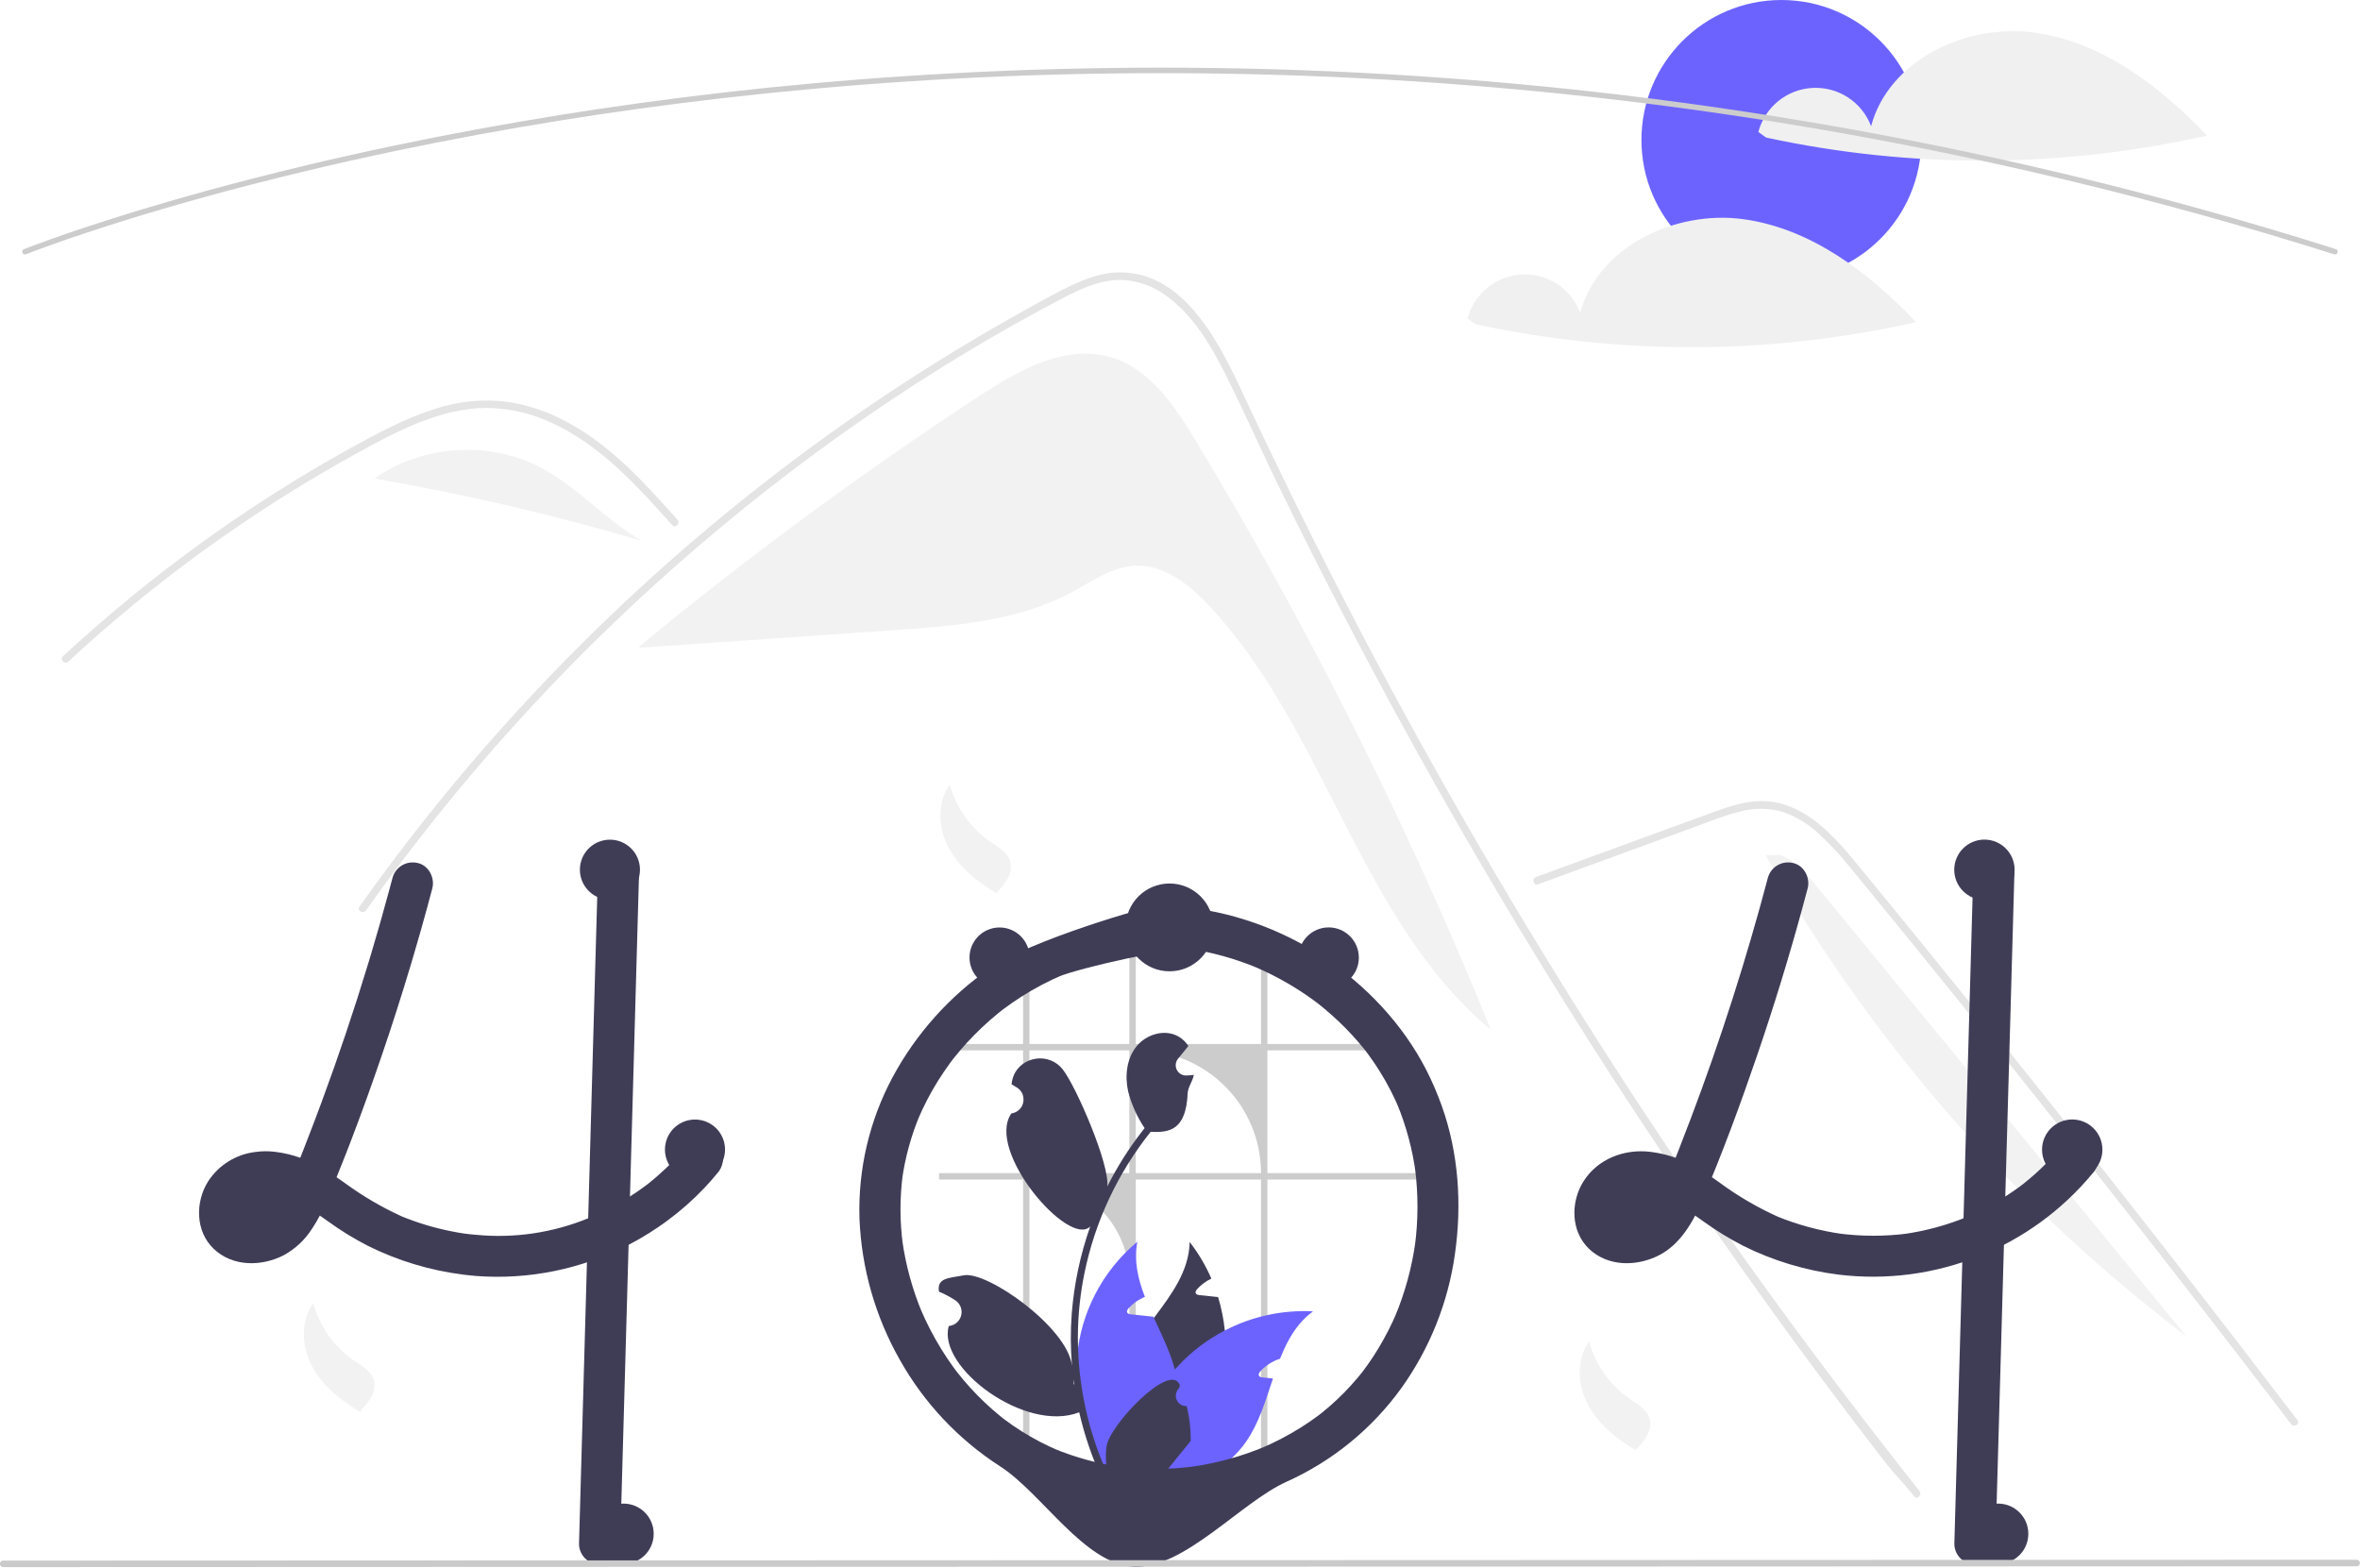
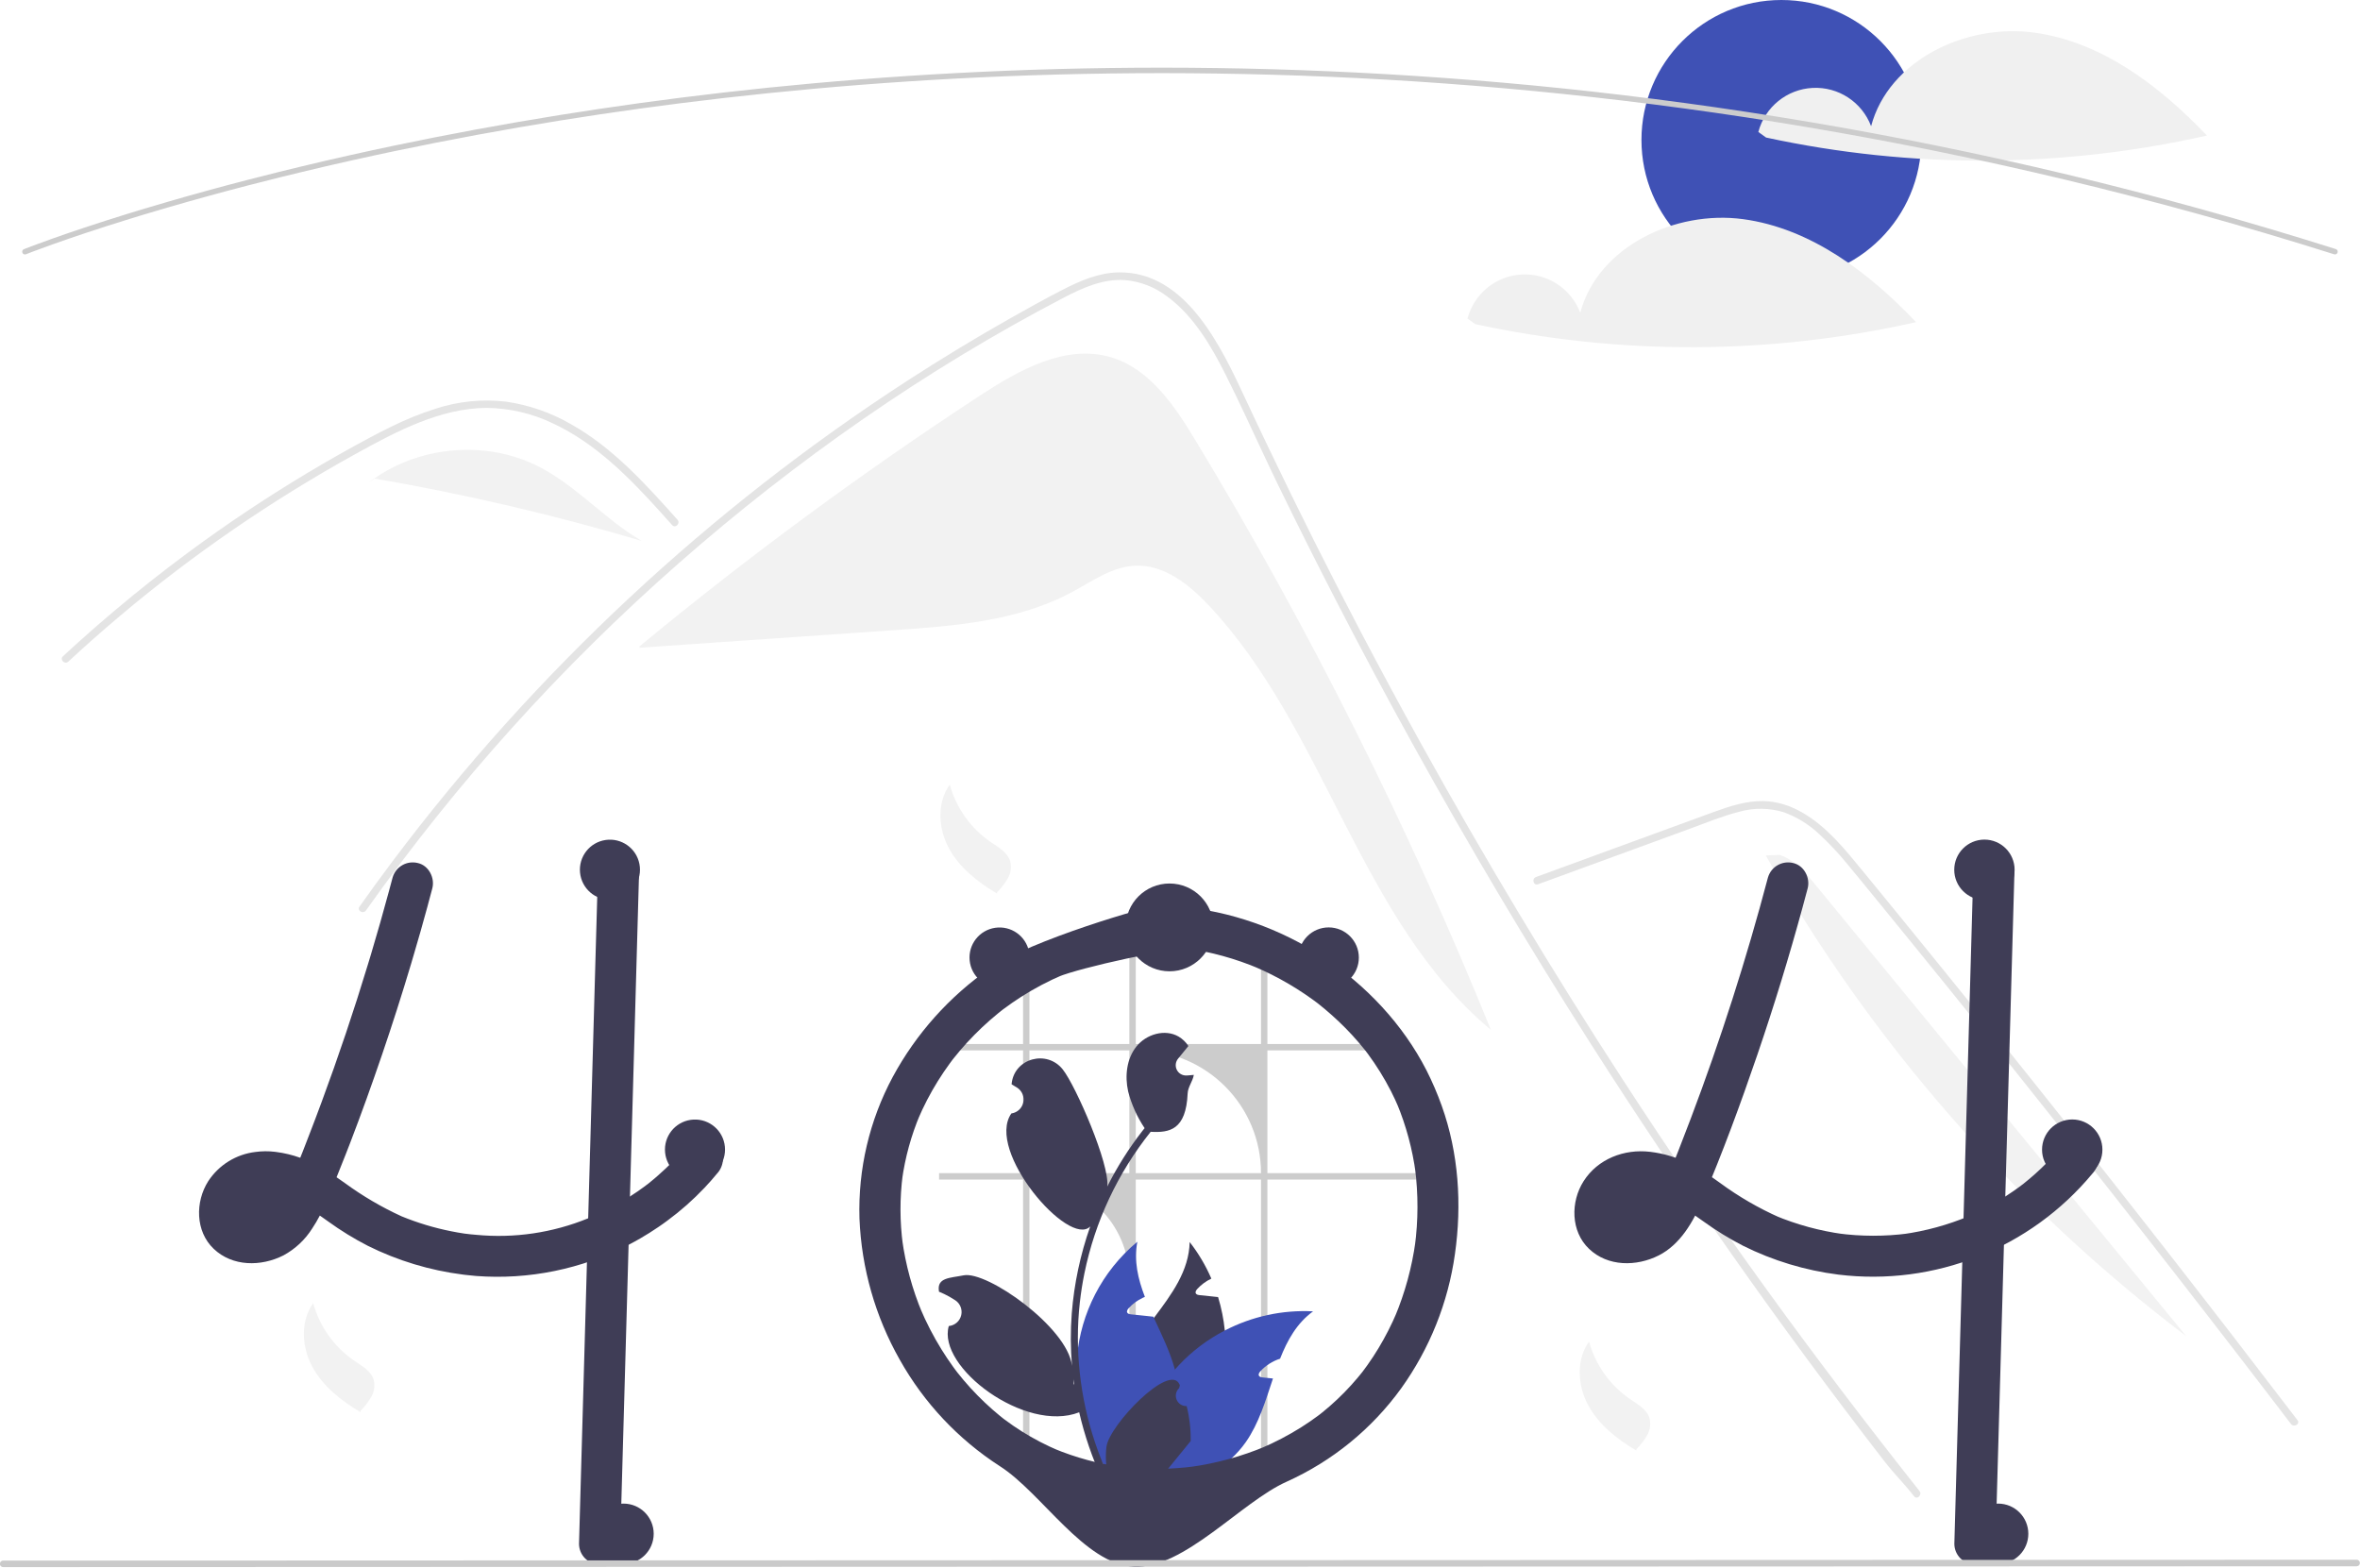
<svg xmlns="http://www.w3.org/2000/svg" data-name="Layer 1" width="860.131" height="571.148" viewBox="0 0 860.131 571.148">
  <path d="M605.67,324.953c-7.669-12.684-16.757-26.228-30.99-30.37-16.482-4.796-33.413,4.732-47.775,14.135a1392.157,1392.157,0,0,0-123.893,91.283l.043.492q46.226-3.188,92.451-6.376c22.265-1.535,45.296-3.283,64.972-13.816,7.467-3.997,14.745-9.336,23.206-9.708,10.512-.462,19.677,6.879,26.88,14.549,42.607,45.371,54.937,114.754,102.738,154.616A1516.995,1516.995,0,0,0,605.67,324.953Z" transform="translate(-169.9343 -164.426)" fill="#f2f2f2" />
  <path d="M867.571,709.781c-4.712-5.95-6.637-7.343-11.285-13.348q-56.764-73.416-106.708-151.792-33.924-53.23-64.483-108.504-14.549-26.278-28.3-52.969-10.67-20.695-20.865-41.638c-1.944-3.988-3.832-7.994-5.711-12.009-4.428-9.442-8.773-18.93-13.439-28.244-5.317-10.616-11.789-21.745-21.553-28.877a29.405,29.405,0,0,0-15.319-5.895c-7.948-.513-15.282,2.769-22.176,6.353-50.439,26.301-97.659,59.276-140.37,96.798A730.778,730.778,0,0,0,303.322,496.247c-1.008,1.439-3.392.064-2.374-1.384q6.009-8.498,12.257-16.813A734.817,734.817,0,0,1,500.805,303.064q18.248-11.826,37.183-22.542c6.362-3.603,12.752-7.16,19.251-10.497,6.371-3.273,13.137-6.215,20.416-6.325,24.77-.385,37.595,27.667,46.405,46.542q4.153,8.911,8.406,17.766,16.075,33.621,33.387,66.628,10.685,20.379,21.837,40.52,34.707,62.718,73.779,122.897c34.506,53.143,68.737,100.089,108.046,149.785C870.596,709.213,868.662,711.175,867.571,709.781Z" transform="translate(-169.9343 -164.426)" fill="#e4e4e4" />
  <path d="M414.916,355.804c-1.439-1.604-2.869-3.209-4.318-4.813-11.422-12.633-23.679-25.118-39.364-32.361a57.11,57.11,0,0,0-23.927-5.546c-8.562.028-16.932,2.273-24.843,5.418-3.74,1.494-7.398,3.19-11.001,4.996-4.116,2.072-8.159,4.281-12.183,6.509q-11.331,6.27-22.368,13.091-21.961,13.572-42.546,29.216-10.671,8.113-20.902,16.758-9.516,8.031-18.646,16.492c-1.302,1.201-3.245-.743-1.944-1.943,1.604-1.494,3.227-2.979,4.85-4.446q6.875-6.215,13.971-12.193,12.939-10.918,26.549-20.993,21.163-15.676,43.783-29.225,11.304-6.765,22.918-12.963c2.338-1.247,4.703-2.466,7.096-3.621a113.116,113.116,0,0,1,16.868-6.866,60.006,60.006,0,0,1,25.476-2.503,66.327,66.327,0,0,1,23.505,8.131c15.401,8.608,27.346,21.919,38.97,34.909C418.033,355.171,416.099,357.124,414.916,355.804Z" transform="translate(-169.9343 -164.426)" fill="#e4e4e4" />
  <path d="M730.477,486.711l36.905-13.498,18.323-6.702c5.968-2.183,11.921-4.667,18.09-6.23a28.539,28.539,0,0,1,16.374.209,37.738,37.738,0,0,1,12.771,7.917,103.64,103.64,0,0,1,10.475,11.186c3.989,4.794,7.92,9.639,11.868,14.467q24.441,29.891,48.563,60.041,24.121,30.15,47.92,60.556,23.857,30.48,47.385,61.216,2.882,3.765,5.76,7.534c1.06,1.388,3.449.02,2.375-1.388Q983.582,650.974,959.549,620.184q-24.092-30.864-48.516-61.466-24.424-30.601-49.179-60.937-6.167-7.558-12.354-15.099c-3.48-4.241-6.92-8.527-10.736-12.474-7.005-7.245-15.758-13.648-26.234-13.822-6.16-.102-12.121,1.852-17.844,3.923-6.17,2.232-12.325,4.506-18.486,6.759l-37.163,13.592-9.291,3.398c-1.649.603-.937,3.262.731,2.652Z" transform="translate(-169.9343 -164.426)" fill="#e4e4e4" />
  <path d="M366.377,334.526c-18.754-9.639-42.771-7.751-60.005,4.291a855.847,855.847,0,0,1,97.371,22.726C390.46,353.759,380.07,341.563,366.377,334.526Z" transform="translate(-169.9343 -164.426)" fill="#f2f2f2" />
  <path d="M306.188,338.784l-3.61,2.935c1.221-1.027,2.491-1.99,3.795-2.901C306.311,338.807,306.249,338.795,306.188,338.784Z" transform="translate(-169.9343 -164.426)" fill="#f2f2f2" />
  <path d="M831.549,486.846c-3.633-4.422-7.56-9.052-12.994-10.848l-5.073.2A575.436,575.436,0,0,0,966.749,651.418Q899.149,569.132,831.549,486.846Z" transform="translate(-169.9343 -164.426)" fill="#f2f2f2" />
  <path d="M516.084,450.367A37.481,37.481,0,0,0,531.015,471.325c2.82,1.92,6.157,3.762,7.122,7.035a8.379,8.379,0,0,1-.874,6.15,24.884,24.884,0,0,1-3.861,5.041l-.137.512c-6.998-4.147-13.656-9.393-17.522-16.551s-4.406-16.539.341-23.145" transform="translate(-169.9343 -164.426)" fill="#f2f2f2" />
  <path d="M749.084,653.367A37.481,37.481,0,0,0,764.015,674.325c2.82,1.92,6.157,3.762,7.122,7.035a8.379,8.379,0,0,1-.874,6.15,24.884,24.884,0,0,1-3.861,5.041l-.137.512c-6.998-4.147-13.656-9.393-17.522-16.551s-4.406-16.539.341-23.145" transform="translate(-169.9343 -164.426)" fill="#f2f2f2" />
  <path d="M284.084,639.367A37.481,37.481,0,0,0,299.015,660.325c2.82,1.92,6.157,3.762,7.122,7.035a8.379,8.379,0,0,1-.874,6.15,24.884,24.884,0,0,1-3.861,5.041l-.137.512c-6.998-4.147-13.656-9.393-17.522-16.551s-4.406-16.539.341-23.145" transform="translate(-169.9343 -164.426)" fill="#f2f2f2" />
-   <circle cx="649.249" cy="51" r="51" fill="#6c63ff" />
+   <circle cx="649.249" cy="51" r="51" fill="#3f51b5" />
  <path d="M911.219,176.296c-24.717-3.341-52.935,10.019-59.341,34.124a21.597,21.597,0,0,0-41.094,2.109l2.83,2.027a372.275,372.275,0,0,0,160.659-.726C957.079,195.76,935.935,179.637,911.219,176.296Z" transform="translate(-169.9343 -164.426)" fill="#f0f0f0" />
  <path d="M805.219,244.296c-24.717-3.341-52.935,10.019-59.341,34.124a21.597,21.597,0,0,0-41.094,2.109l2.83,2.027a372.275,372.275,0,0,0,160.659-.726C851.079,263.76,829.935,247.637,805.219,244.296Z" transform="translate(-169.9343 -164.426)" fill="#f0f0f0" />
  <path d="M1020.946,257.154a.982.982,0,0,1-.302-.047C756.237,173.489,523.199,184.424,374.264,208.321c-20.269,3.251-40.591,7.006-60.404,11.161-5.058,1.06-10.306,2.195-15.597,3.378-6.319,1.407-12.554,2.856-18.532,4.306q-3.873.917-7.595,1.849c-3.758.928-7.572,1.895-11.66,2.957-4.568,1.178-9.209,2.413-13.797,3.672a.442.442,0,0,1-.051.015l0.0.001c-5.183,1.415-10.338,2.871-15.323,4.325-2.698.779-5.304,1.548-7.799,2.307-.279.077-.526.151-.776.228l-.536.163c-.311.095-.617.188-.924.275l-.02.006 0.0.001-.812.252c-.968.293-1.912.579-2.841.864-24.545,7.566-38.038,12.949-38.171,13.002a1,1,0,1,1-.744-1.856c.134-.053,13.693-5.463,38.328-13.058.932-.286,1.879-.572,2.85-.866l.754-.234c.026-.01.052-.018.078-.025.305-.087.61-.18.919-.273l.537-.163c.268-.081.531-.161.801-.235,2.479-.754,5.093-1.524,7.798-2.307,4.987-1.455,10.147-2.911,15.334-4.328.016-.006.033-.01.049-.015v-.001c4.604-1.263,9.263-2.503,13.845-3.685,4.094-1.063,7.915-2.032,11.68-2.962q3.738-.93,7.609-1.853c5.985-1.451,12.233-2.902,18.563-4.312,5.299-1.184,10.556-2.322,15.622-3.383,19.843-4.162,40.198-7.923,60.497-11.179C523.096,182.415,756.467,171.463,1021.246,255.201a1.0 1,0,0,1-.301,1.953Z" transform="translate(-169.9343 -164.426)" fill="#ccc" />
  <path d="M432.923,584.266a6.729,6.729,0,0,0-1.7-2.67,6.43,6.43,0,0,0-.92-.71c-2.61-1.74-6.51-2.13-8.99,0a5.81,5.81,0,0,0-.69.71q-1.11,1.365-2.28,2.67c-1.28,1.46-2.59,2.87-3.96,4.24-.39.38-.78.77-1.18,1.15-.23.23-.46.45-.69.67-.88.84-1.78,1.65-2.69,2.45-.48.43-.96.85-1.45,1.26-.73.61-1.46,1.22-2.2,1.81-.07.05-.14.1-.21.16-.02.01-.03.03-.05.04-.01,0-.02,0-.03.02a.179.179,0,0,0-.07.05c-.22.15-.37.25-.48.34.04-.02.08-.05.12-.07-.18.14-.37.28-.55.42-1.75,1.29-3.54,2.53-5.37,3.69a99.21,99.21,0,0,1-14.22,7.55c-.33.13-.67.27-1.01.4a85.97,85.97,0,0,1-40.85,6.02q-2.13-.165-4.26-.45c-1.64-.24-3.27-.53-4.89-.86a97.932,97.932,0,0,1-18.02-5.44,118.652,118.652,0,0,1-20.66-12.12c-1-.71-2.01-1.42-3.02-2.11,1.15-2.82,2.28-5.64,3.38-8.48.55-1.37,1.08-2.74,1.6-4.12,4.09-10.63,7.93-21.36,11.61-32.13q5.58-16.365,10.53-32.92.51-1.68.99-3.36,2.595-8.745,4.98-17.53c.15-.57.31-1.13.45-1.7q.69-2.52,1.35-5.04c1-3.79-1.26-8.32-5.24-9.23a7.634,7.634,0,0,0-9.22,5.24c-.43,1.62-.86,3.23-1.3,4.85q-3.165,11.745-6.66,23.41-.51,1.68-1.02,3.36-7.71,25.41-16.93,50.31-1.11,3.015-2.25,6.01c-.37.98-.74,1.96-1.12,2.94-.73,1.93-1.48,3.86-2.23,5.79-.43,1.13-.87,2.26-1.31,3.38-.29.71-.57,1.42-.85,2.12a41.809,41.809,0,0,0-8.81-2.12l-.48-.06a27.397,27.397,0,0,0-7.01.06,23.914,23.914,0,0,0-17.24,10.66c-4.77,7.51-4.71,18.25,1.98,24.63,6.89,6.57,17.32,6.52,25.43,2.41a28.351,28.351,0,0,0,10.52-9.86,50.569,50.569,0,0,0,2.74-4.65c.21.14.42.28.63.43.8.56,1.6,1.13,2.39,1.69a111.738,111.738,0,0,0,14.51,8.91,108.359,108.359,0,0,0,34.62,10.47c.27.03.53.07.8.1,1.33.17,2.67.3,4.01.41a103.782,103.782,0,0,0,55.58-11.36q2.175-1.125,4.31-2.36,3.315-1.92,6.48-4.08c1.15-.78,2.27-1.57,3.38-2.4a101.042,101.042,0,0,0,13.51-11.95q2.355-2.475,4.51-5.11a8.061,8.061,0,0,0,2.2-5.3A7.564,7.564,0,0,0,432.923,584.266Zm-165.59,23.82c.21-.15.42-.31.62-.47C267.893,607.766,267.603,607.936,267.333,608.086Zm3.21-3.23c-.23.26-.44.52-.67.78a23.366,23.366,0,0,1-2.25,2.2c-.11.1-.23.2-.35.29a.01.01,0,0,0-.01.01,3.804,3.804,0,0,0-.42.22q-.645.39-1.32.72a17.005,17.005,0,0,1-2.71.75,16.799,16.799,0,0,1-2.13.02h-.02a14.823,14.823,0,0,1-1.45-.4c-.24-.12-.47-.26-.7-.4-.09-.08-.17-.16-.22-.21a2.44,2.44,0,0,1-.27-.29.01.01,0,0,0-.01-.01c-.11-.2-.23-.4-.34-.6a.031.031,0,0,1-.01-.02c-.08-.25-.15-.51-.21-.77a12.511,12.511,0,0,1,.01-1.37,13.467,13.467,0,0,1,.54-1.88,11.068,11.068,0,0,1,.69-1.26c.02-.04.12-.2.23-.38.01-.01.01-.01.01-.02.15-.17.3-.35.46-.51.27-.3.56-.56.85-.83a18.022,18.022,0,0,1,1.75-1.01,19.481,19.481,0,0,1,2.93-.79,24.989,24.989,0,0,1,4.41.04,30.301,30.301,0,0,1,4.1,1.01,36.945,36.945,0,0,1-2.77,4.54C270.623,604.746,270.583,604.806,270.543,604.856Zm-11.12-3.29a2.18,2.18,0,0,1-.31.39A1.409,1.409,0,0,1,259.423,601.566Z" transform="translate(-169.9343 -164.426)" fill="#3f3d56" />
  <path d="M402.863,482.136q-.135,4.71-.27,9.42-.285,10.455-.59,20.92-.315,11.775-.66,23.54-.165,6.075-.34,12.15-.465,16.365-.92,32.72c-.03,1.13-.07,2.25-.1,3.38q-.225,8.115-.45,16.23-.255,8.805-.5,17.61-.18,6.6-.37,13.21-1.35,47.895-2.7,95.79a7.648,7.648,0,0,1-7.5,7.5,7.561,7.561,0,0,1-7.5-7.5q.75-26.94,1.52-53.88.675-24.36,1.37-48.72.225-8.025.45-16.06.345-12.09.68-24.18c.03-1.13.07-2.25.1-3.38.02-.99.05-1.97.08-2.96q.66-23.475,1.32-46.96.27-9.24.52-18.49.3-10.545.6-21.08c.09-3.09.17-6.17.26-9.26a7.648,7.648,0,0,1,7.5-7.5A7.561,7.561,0,0,1,402.863,482.136Z" transform="translate(-169.9343 -164.426)" fill="#3f3d56" />
  <path d="M814.291,484.217a893.238,893.238,0,0,1-28.161,87.941c-3.007,7.946-6.083,15.877-9.371,23.712l.756-1.792a54.583,54.583,0,0,1-5.59,10.612q-.229.321-.467.636,1.166-1.49.443-.589c-.254.301-.505.602-.768.895a23.664,23.664,0,0,1-2.249,2.203q-.301.258-.612.504l.938-.729c-.109.257-.873.597-1.111.743a18.254,18.254,0,0,1-2.405,1.219l1.792-.756a19.086,19.086,0,0,1-4.231,1.161l1.994-.268a17.021,17.021,0,0,1-4.298.046l1.994.268a14.002,14.002,0,0,1-3.405-.917l1.792.756a12.012,12.012,0,0,1-1.679-.896c-.271-.177-1.105-.809-.015.025,1.133.866.146.074-.088-.156-.194-.192-.37-.4-.56-.595-.882-.905.996,1.557.397.499a18.182,18.182,0,0,1-.878-1.637l.756,1.792a11.925,11.925,0,0,1-.728-2.651l.268,1.994a13.651,13.651,0,0,1-.003-3.405l-.268,1.994a15.964,15.964,0,0,1,.995-3.68l-.756,1.792a16.729,16.729,0,0,1,1.178-2.298,6.729,6.729,0,0,1,.729-1.071c.049.016-1.269,1.513-.569.757.183-.198.354-.406.539-.602.296-.314.614-.601.926-.898,1.045-.994-1.462.966-.257.179a19.049,19.049,0,0,1,2.749-1.499l-1.792.756a20.311,20.311,0,0,1,4.995-1.34l-1.994.268a25.628,25.628,0,0,1,6.461.076l-1.994-.268a33.211,33.211,0,0,1,7.892,2.22l-1.792-.756c5.39,2.314,10.163,5.749,14.928,9.118a111.95,111.95,0,0,0,14.506,8.906,108.388,108.388,0,0,0,34.622,10.474,103.933,103.933,0,0,0,92.586-36.752,8.078,8.078,0,0,0,2.197-5.303,7.632,7.632,0,0,0-2.197-5.303c-2.752-2.526-7.949-3.239-10.607,0a95.636,95.636,0,0,1-8.107,8.727q-2.017,1.914-4.142,3.71-1.214,1.026-2.461,2.011c-.393.311-1.619,1.138.263-.197-.431.306-.845.64-1.271.955a99.269,99.269,0,0,1-20.332,11.565l1.792-.756a96.836,96.836,0,0,1-24.171,6.622l1.994-.268a97.643,97.643,0,0,1-25.754-.038l1.994.268a99.8,99.8,0,0,1-24.857-6.77l1.792.756a116.025,116.025,0,0,1-21.736-12.591,86.877,86.877,0,0,0-11.113-6.994,42.824,42.824,0,0,0-14.438-4.389c-9.439-1.111-19.057,2.566-24.246,10.72-4.776,7.505-4.714,18.244,1.974,24.625,6.888,6.572,17.318,6.517,25.436,2.406,7.817-3.959,12.513-12.185,15.815-19.942,7.431-17.455,14.01-35.314,20.14-53.263q9.097-26.637,16.499-53.813.917-3.366,1.807-6.739c1.001-3.789-1.261-8.32-5.238-9.226a7.633,7.633,0,0,0-9.226,5.238Z" transform="translate(-169.9343 -164.426)" fill="#3f3d56" />
  <path d="M889.124,482.136l-2.7,95.793-2.685,95.294-1.518,53.884a7.565,7.565,0,0,0,7.5,7.5,7.649,7.649,0,0,0,7.5-7.5l2.7-95.793,2.685-95.294,1.518-53.884a7.565,7.565,0,0,0-7.5-7.5,7.649,7.649,0,0,0-7.5,7.5Z" transform="translate(-169.9343 -164.426)" fill="#3f3d56" />
  <path d="M629.526,700.361h2.329V594.319h54.329v-2.323H631.855V547.252H673.81q-.923-1.173-1.899-2.317H631.855V515.382c-.77-.328-1.547-.645-2.329-.944V544.935h-45.652V507.07c-.782.036-1.553.09-2.329.155v37.71h-36.42V516.684c-.782.346-1.553.711-2.317,1.093V544.935h-30.616v2.317h30.616v44.744h-30.616v2.323h30.616V700.361h2.317V594.319a36.413,36.413,0,0,1,36.42,36.42v69.622h2.329V594.319h45.652Zm-84.401-108.365V547.252h36.42v44.744Zm38.749,0V547.252h.914a44.741,44.741,0,0,1,44.738,44.744Z" transform="translate(-169.9343 -164.426)" opacity="0.2" />
  <path d="M615.303,668.566a63.059,63.059,0,0,1-20.05,33.7c-.74.64-1.48,1.26-2.25,1.87q-2.805.255-5.57.52c-1.53.14-3.04.29-4.54.43l-.27.03-.19-1.64-.76-6.64a37.623,37.623,0,0,1-3.3-32.44c2.64-7.12,7.42-13.41,12.12-19.65,6.49-8.62,12.8-17.14,13.03-27.65a60.544,60.544,0,0,1,7.9,13.33,16.432,16.432,0,0,0-5.12,3.77c-.41.45-.82,1.08-.54,1.62.24.46.84.57,1.36.63,1.25.13,2.51.26,3.76.39,1,.11,2,.21,3,.32a63.99,63.99,0,0,1,2.45,12.18A61.189,61.189,0,0,1,615.303,668.566Z" transform="translate(-169.9343 -164.426)" fill="#3f3d56" />
-   <path d="M648.503,642.356c-5.9,4.29-9.35,10.46-12.03,17.26a16.628,16.628,0,0,0-7.17,4.58c-.41.45-.82,1.08-.54,1.62.24.46.84.57,1.36.63,1.25.13,2.51.26,3.76.39-2.68,8.04-5.14,16.36-9.88,23.15a36.989,36.989,0,0,1-12.03,10.91,38.492,38.492,0,0,1-4.02,1.99q-7.62.585-14.95,1.25-2.805.255-5.57.52c-1.53.14-3.04.29-4.54.43q-.015-.825,0-1.65a63.304,63.304,0,0,1,15.25-39.86c.45-.52.91-1.03,1.38-1.54a61.792,61.792,0,0,1,16.81-12.7A62.654,62.654,0,0,1,648.503,642.356Z" transform="translate(-169.9343 -164.426)" fill="#6c63ff" />
-   <path d="M589.163,699.526l-1.15,3.4-.58,1.73c-1.53.14-3.04.29-4.54.43l-.27.03c-1.66.17-3.31.34-4.96.51-.43-.5-.86-1.01-1.28-1.53a62.03,62.03,0,0,1,8.07-87.11c-1.32,6.91.22,13.53,2.75,20.1-.27.11-.53.22-.78.34a16.432,16.432,0,0,0-5.12,3.77c-.41.45-.82,1.08-.54,1.62.24.46.84.57,1.36.63,1.25.13,2.51.26,3.76.39,1,.11,2,.21,3,.32q.705.075,1.41.15c.07.15.13.29.2.44,2.85,6.18,5.92,12.39,7.65,18.83a43.666,43.666,0,0,1,1.02,4.91A37.604,37.604,0,0,1,589.163,699.526Z" transform="translate(-169.9343 -164.426)" fill="#6c63ff" />
+   <path d="M648.503,642.356c-5.9,4.29-9.35,10.46-12.03,17.26a16.628,16.628,0,0,0-7.17,4.58c-.41.45-.82,1.08-.54,1.62.24.46.84.57,1.36.63,1.25.13,2.51.26,3.76.39-2.68,8.04-5.14,16.36-9.88,23.15a36.989,36.989,0,0,1-12.03,10.91,38.492,38.492,0,0,1-4.02,1.99q-7.62.585-14.95,1.25-2.805.255-5.57.52c-1.53.14-3.04.29-4.54.43q-.015-.825,0-1.65a63.304,63.304,0,0,1,15.25-39.86c.45-.52.91-1.03,1.38-1.54a61.792,61.792,0,0,1,16.81-12.7A62.654,62.654,0,0,1,648.503,642.356Z" transform="translate(-169.9343 -164.426)" fill="#3f51b5" />
+   <path d="M589.163,699.526l-1.15,3.4-.58,1.73c-1.53.14-3.04.29-4.54.43l-.27.03c-1.66.17-3.31.34-4.96.51-.43-.5-.86-1.01-1.28-1.53a62.03,62.03,0,0,1,8.07-87.11c-1.32,6.91.22,13.53,2.75,20.1-.27.11-.53.22-.78.34a16.432,16.432,0,0,0-5.12,3.77c-.41.45-.82,1.08-.54,1.62.24.46.84.57,1.36.63,1.25.13,2.51.26,3.76.39,1,.11,2,.21,3,.32q.705.075,1.41.15c.07.15.13.29.2.44,2.85,6.18,5.92,12.39,7.65,18.83a43.666,43.666,0,0,1,1.02,4.91A37.604,37.604,0,0,1,589.163,699.526Z" transform="translate(-169.9343 -164.426)" fill="#3f51b5" />
  <path d="M689.821,554.487c-8.609-16.792-21.946-30.921-37.632-41.304a114.237,114.237,0,0,0-52.563-18.38q-3.69-.335-7.399-.393c-2.921-.044-46.866,12.632-61.587,22.982a114.295,114.295,0,0,0-35.333,39.527,102.5,102.5,0,0,0-12.126,51.633,113.564,113.564,0,0,0,14.703,51.476,110.475,110.475,0,0,0,36.444,38.746C549.667,708.561,565.074,734.51,583.183,735.426c18.246.923,39.054-23.555,55.695-30.987a104.425,104.425,0,0,0,41.726-34.005,110.25,110.25,0,0,0,19.599-48.948c2.574-18.083,1.374-36.733-4.801-54.016a111.86,111.86,0,0,0-5.58-12.983c-1.78-3.505-6.996-4.796-10.261-2.691a7.68,7.68,0,0,0-2.691,10.261q1.568,3.088,2.915,6.278l-.756-1.792a101.151,101.151,0,0,1,6.876,25.538l-.268-1.994a109.229,109.229,0,0,1-.066,28.683l.268-1.994a109.734,109.734,0,0,1-7.555,27.674l.756-1.792a104.212,104.212,0,0,1-6.672,13.098q-1.923,3.186-4.081,6.222c-.632.888-1.283,1.761-1.939,2.631-.856,1.136,1.167-1.483.282-.369-.151.19-.3.38-.452.569q-.681.852-1.382,1.688a93.613,93.613,0,0,1-10.176,10.384q-1.366,1.192-2.778,2.331c-.469.378-.932.773-1.421,1.125.019-.013,1.58-1.199.656-.511-.29.216-.579.436-.87.652q-2.91,2.156-5.974,4.092a103.485,103.485,0,0,1-14.756,7.713l1.792-.756a109.215,109.215,0,0,1-27.597,7.552l1.994-.268a108.154,108.154,0,0,1-28.589.051l1.994.268a99.835,99.835,0,0,1-25.095-6.784l1.792.756a93.643,93.643,0,0,1-13.416-6.991q-3.174-2-6.184-4.247c-.286-.214-.57-.43-.855-.645-.915-.691.658.51.67.518a19.169,19.169,0,0,1-1.535-1.225q-1.454-1.184-2.861-2.422a101.989,101.989,0,0,1-10.493-10.709q-1.213-1.434-2.374-2.911c-.335-.426-.947-1.29.404.529-.178-.239-.362-.474-.542-.712q-.647-.858-1.276-1.728-2.203-3.048-4.188-6.246a109.29,109.29,0,0,1-7.805-15.108l.756,1.792a106.588,106.588,0,0,1-7.34-26.837l.268,1.994a97.866,97.866,0,0,1-.048-25.636l-.268,1.994A94.673,94.673,0,0,1,505.276,570.55l-.756,1.792a101.557,101.557,0,0,1,7.195-13.856q2.066-3.323,4.378-6.485.525-.718,1.062-1.428c.324-.428,1.215-1.493-.305.388.149-.184.293-.374.439-.56q1.269-1.608,2.6-3.165A107.402,107.402,0,0,1,530.772,536.215q1.474-1.292,2.995-2.529.691-.562,1.391-1.113c.187-.147.376-.291.562-.439-1.997,1.59-.555.433-.102.093q3.134-2.348,6.435-4.461a103.644,103.644,0,0,1,15.387-8.108l-1.792.756c7.76-3.258,42.141-10.949,48.394-10.11l-1.994-.268A106.225,106.225,0,0,1,628.768,517.419l-1.792-.756a110.313,110.313,0,0,1,12.6,6.329q3.043,1.784,5.967,3.763,1.384.937,2.738,1.915.677.489,1.346.989c.248.185.494.373.741.558,1.039.779-1.431-1.128-.342-.267a110.843,110.843,0,0,1,10.368,9.253q2.401,2.445,4.637,5.045,1.147,1.334,2.246,2.708c.364.455,1.605,2.101.084.085.372.493.747.982,1.114,1.479a97.977,97.977,0,0,1,8.392,13.538c1.793,3.498,6.987,4.802,10.261,2.691A7.677,7.677,0,0,0,689.821,554.487Z" transform="translate(-169.9343 -164.426)" fill="#3f3d56" />
  <path d="M602.431,676.882a3.78,3.78,0,0,1-2.739-6.551c.095-.379.164-.651.259-1.03q-.051-.124-.103-.247c-3.48-8.298-25.685,14.833-26.645,22.632a30.029,30.029,0,0,0,.527,10.328A120.392,120.392,0,0,1,562.778,652.01a116.202,116.202,0,0,1,.721-12.963q.597-5.293,1.657-10.511a121.787,121.787,0,0,1,24.151-51.616c6.874.384,12.898-.663,13.48-13.985.103-2.37,1.861-4.422,2.248-6.756-.656.086-1.323.14-1.979.183-.204.011-.42.021-.624.032l-.077.003a3.745,3.745,0,0,1-3.076-6.101q.425-.523.851-1.046c.43-.538.871-1.065,1.302-1.603a1.865,1.865,0,0,0,.14-.161c.495-.613.99-1.216,1.485-1.829a10.829,10.829,0,0,0-3.55-3.432c-4.959-2.905-11.801-.893-15.384,3.593-3.593,4.486-4.271,10.779-3.023,16.384a43.398,43.398,0,0,0,6.003,13.383c-.269.344-.549.678-.818,1.022a122.574,122.574,0,0,0-12.794,20.268c1.016-7.939-11.412-36.608-16.218-42.681-5.773-7.294-17.611-4.111-18.628,5.136q-.015.134-.029.268,1.071.604,2.096,1.282a5.127,5.127,0,0,1-2.067,9.33l-.105.016c-9.556,13.644,21.077,49.155,28.745,41.181a125.11,125.11,0,0,0-6.734,31.693,118.664,118.664,0,0,0,.086,19.16l-.032-.226C558.902,648.154,529.674,627.514,521.139,629.233c-4.917.99-9.76.765-9.013,5.725q.018.119.036.237a34.442,34.442,0,0,1,3.862,1.861q1.071.604,2.096,1.282a5.127,5.127,0,0,1-2.067,9.33l-.105.016c-.075.011-.14.022-.215.032-4.35,14.966,27.907,39.12,47.518,31.435h.011a125.075,125.075,0,0,0,8.402,24.528H601.679c.108-.334.204-.678.301-1.011a34.102,34.102,0,0,1-8.305-.495c2.227-2.733,4.454-5.487,6.681-8.219a1.861,1.861,0,0,0,.14-.161c1.13-1.398,2.27-2.786,3.399-4.185l.001-.002a49.952,49.952,0,0,0-1.464-12.725Zm-34.371-67.613.016-.021-.016.043Zm-6.648,59.932-.258-.581c.011-.42.011-.839,0-1.269,0-.118-.021-.237-.021-.355.097.742.183,1.485.29,2.227Z" transform="translate(-169.9343 -164.426)" fill="#3f3d56" />
  <circle cx="95.249" cy="439" r="11" fill="#3f3d56" />
  <circle cx="227.249" cy="559" r="11" fill="#3f3d56" />
  <circle cx="728.249" cy="559" r="11" fill="#3f3d56" />
  <circle cx="755.249" cy="419" r="11" fill="#3f3d56" />
  <circle cx="723.249" cy="317" r="11" fill="#3f3d56" />
  <path d="M434.183,583.426a10.949,10.949,0,1,1-.21-2.16A10.992,10.992,0,0,1,434.183,583.426Z" transform="translate(-169.9343 -164.426)" fill="#3f3d56" />
  <circle cx="484.249" cy="349" r="11" fill="#3f3d56" />
  <path d="M545.183,513.426a10.949,10.949,0,1,1-.21-2.16A10.992,10.992,0,0,1,545.183,513.426Z" transform="translate(-169.9343 -164.426)" fill="#3f3d56" />
  <path d="M403.183,481.426a10.949,10.949,0,1,1-.21-2.16A10.992,10.992,0,0,1,403.183,481.426Z" transform="translate(-169.9343 -164.426)" fill="#3f3d56" />
  <circle cx="599.249" cy="443" r="11" fill="#3f3d56" />
  <circle cx="426.249" cy="338" r="16" fill="#3f3d56" />
  <path d="M1028.875,735.267l-857.75.307a1.191,1.191,0,1,1,0-2.381l857.75-.307a1.191,1.191,0,0,1,0,2.381Z" transform="translate(-169.9343 -164.426)" fill="#cacaca" />
</svg>
